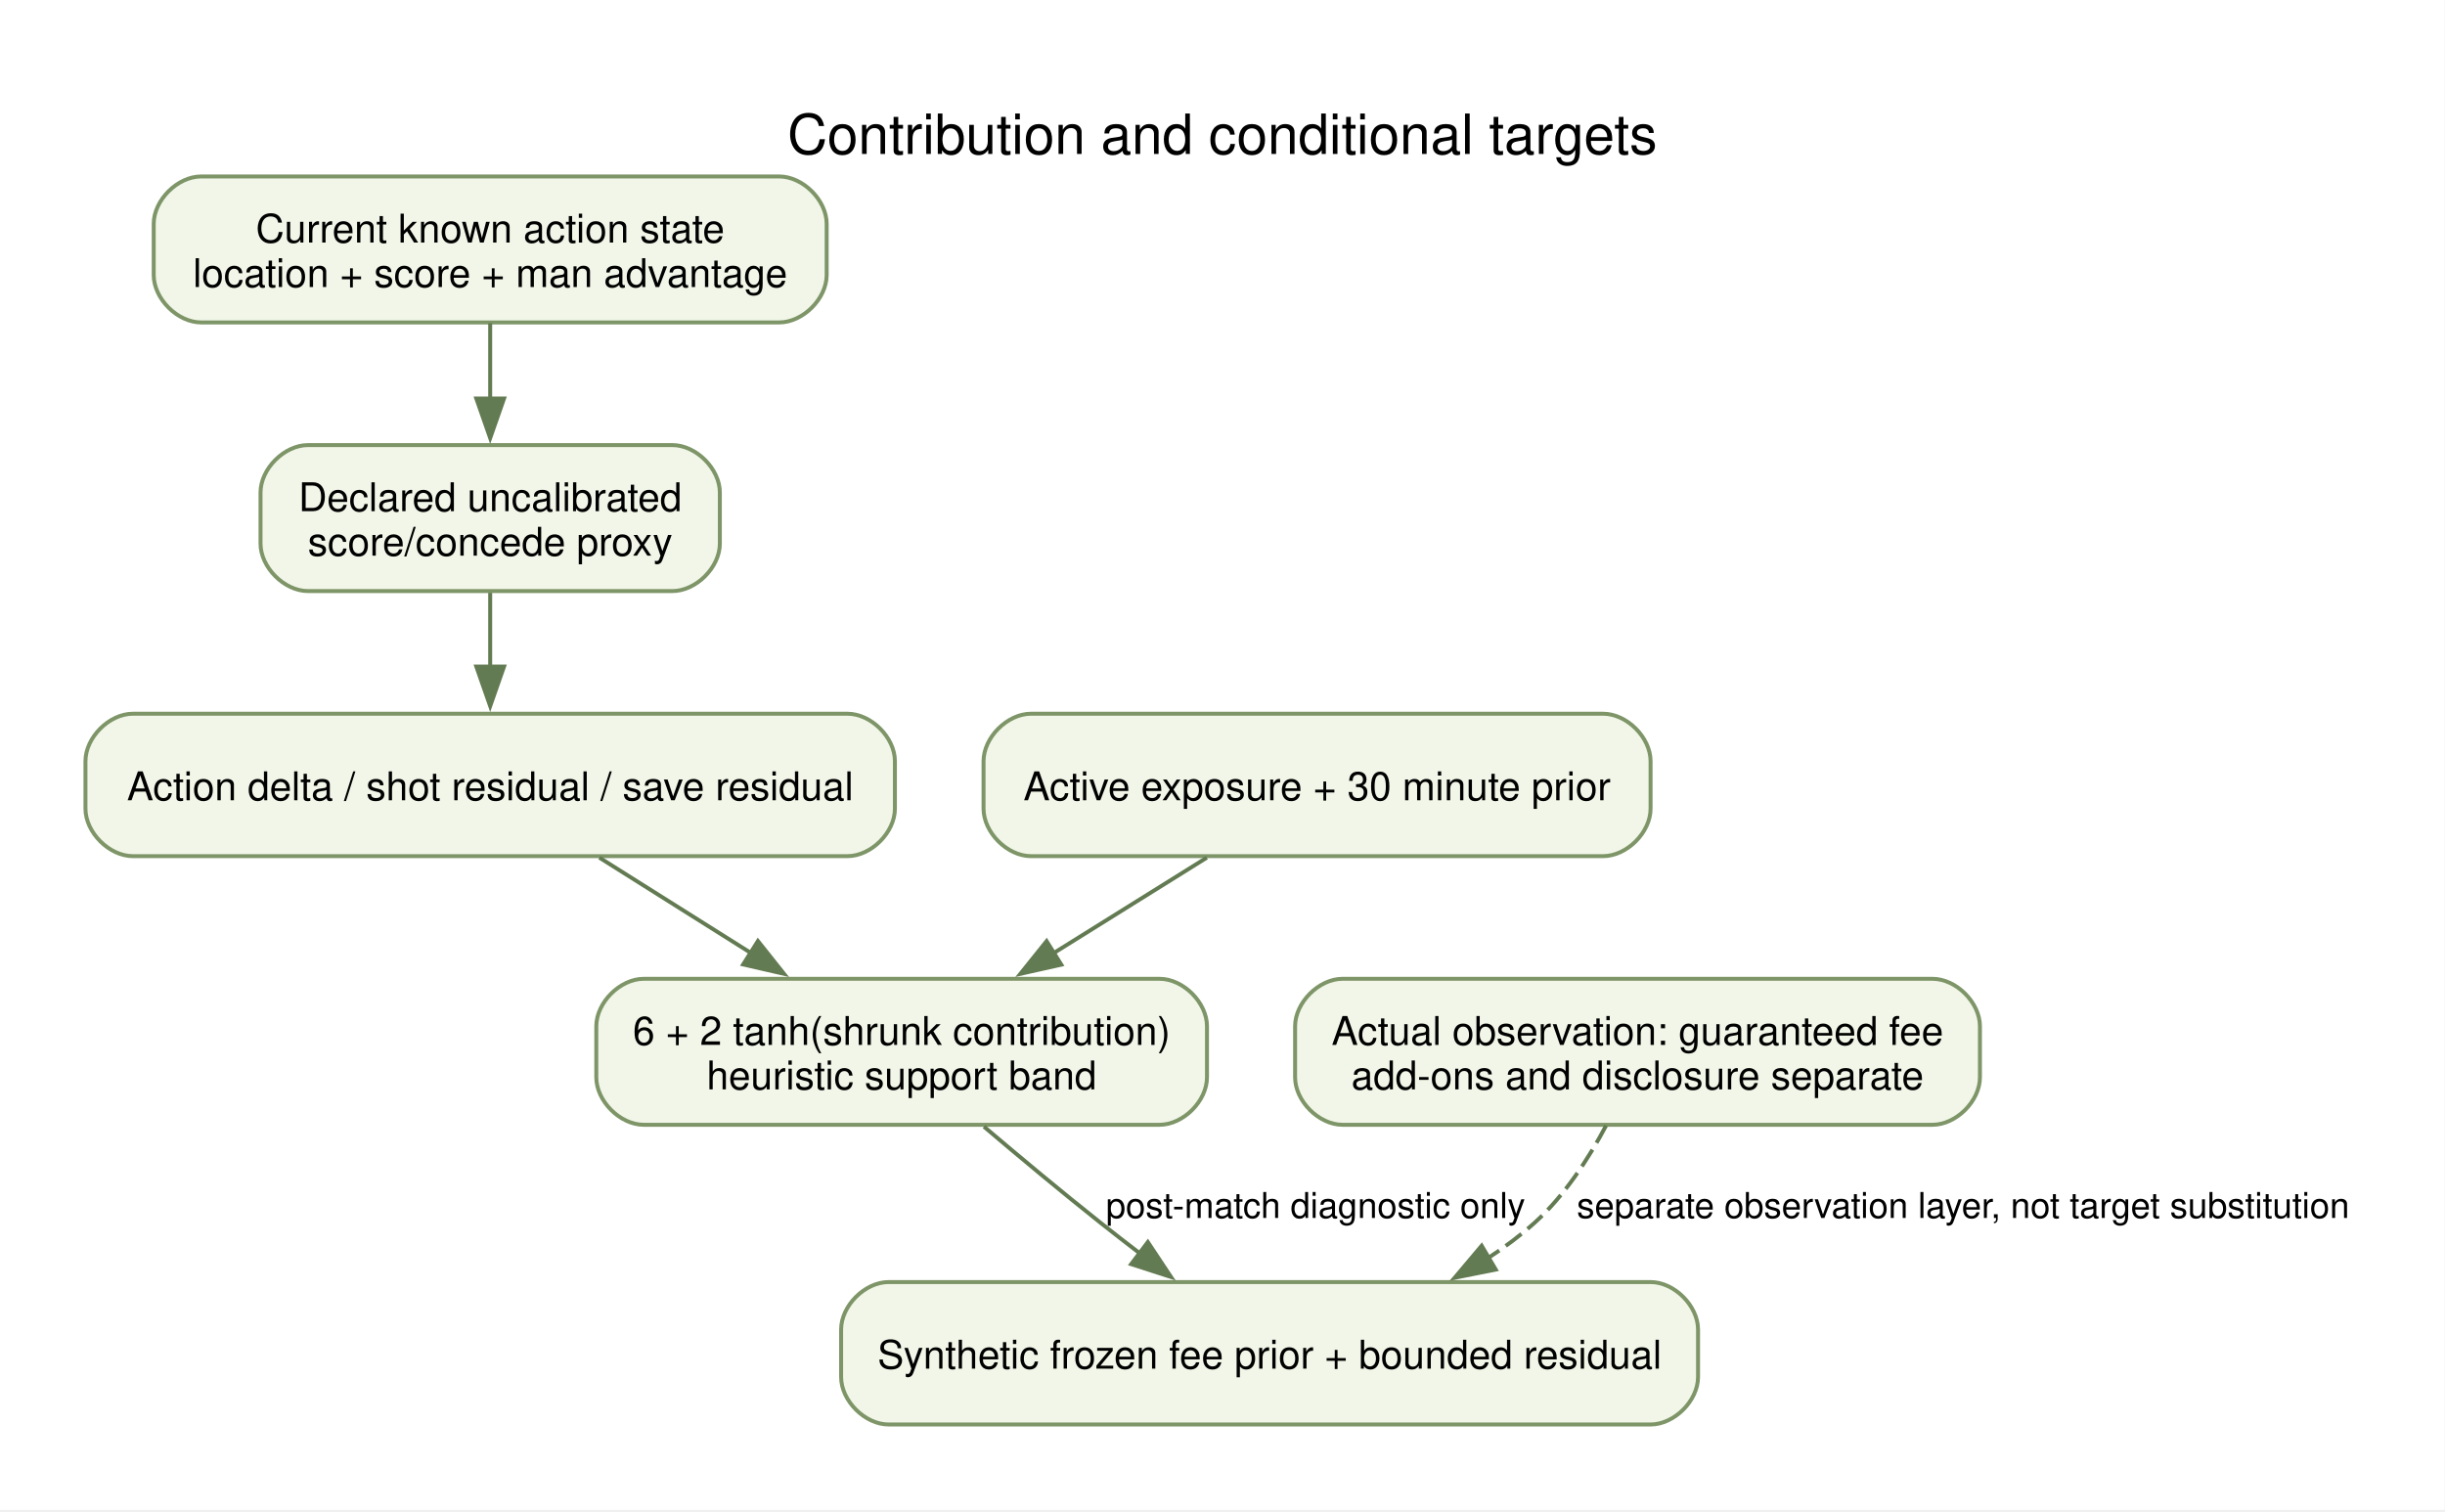
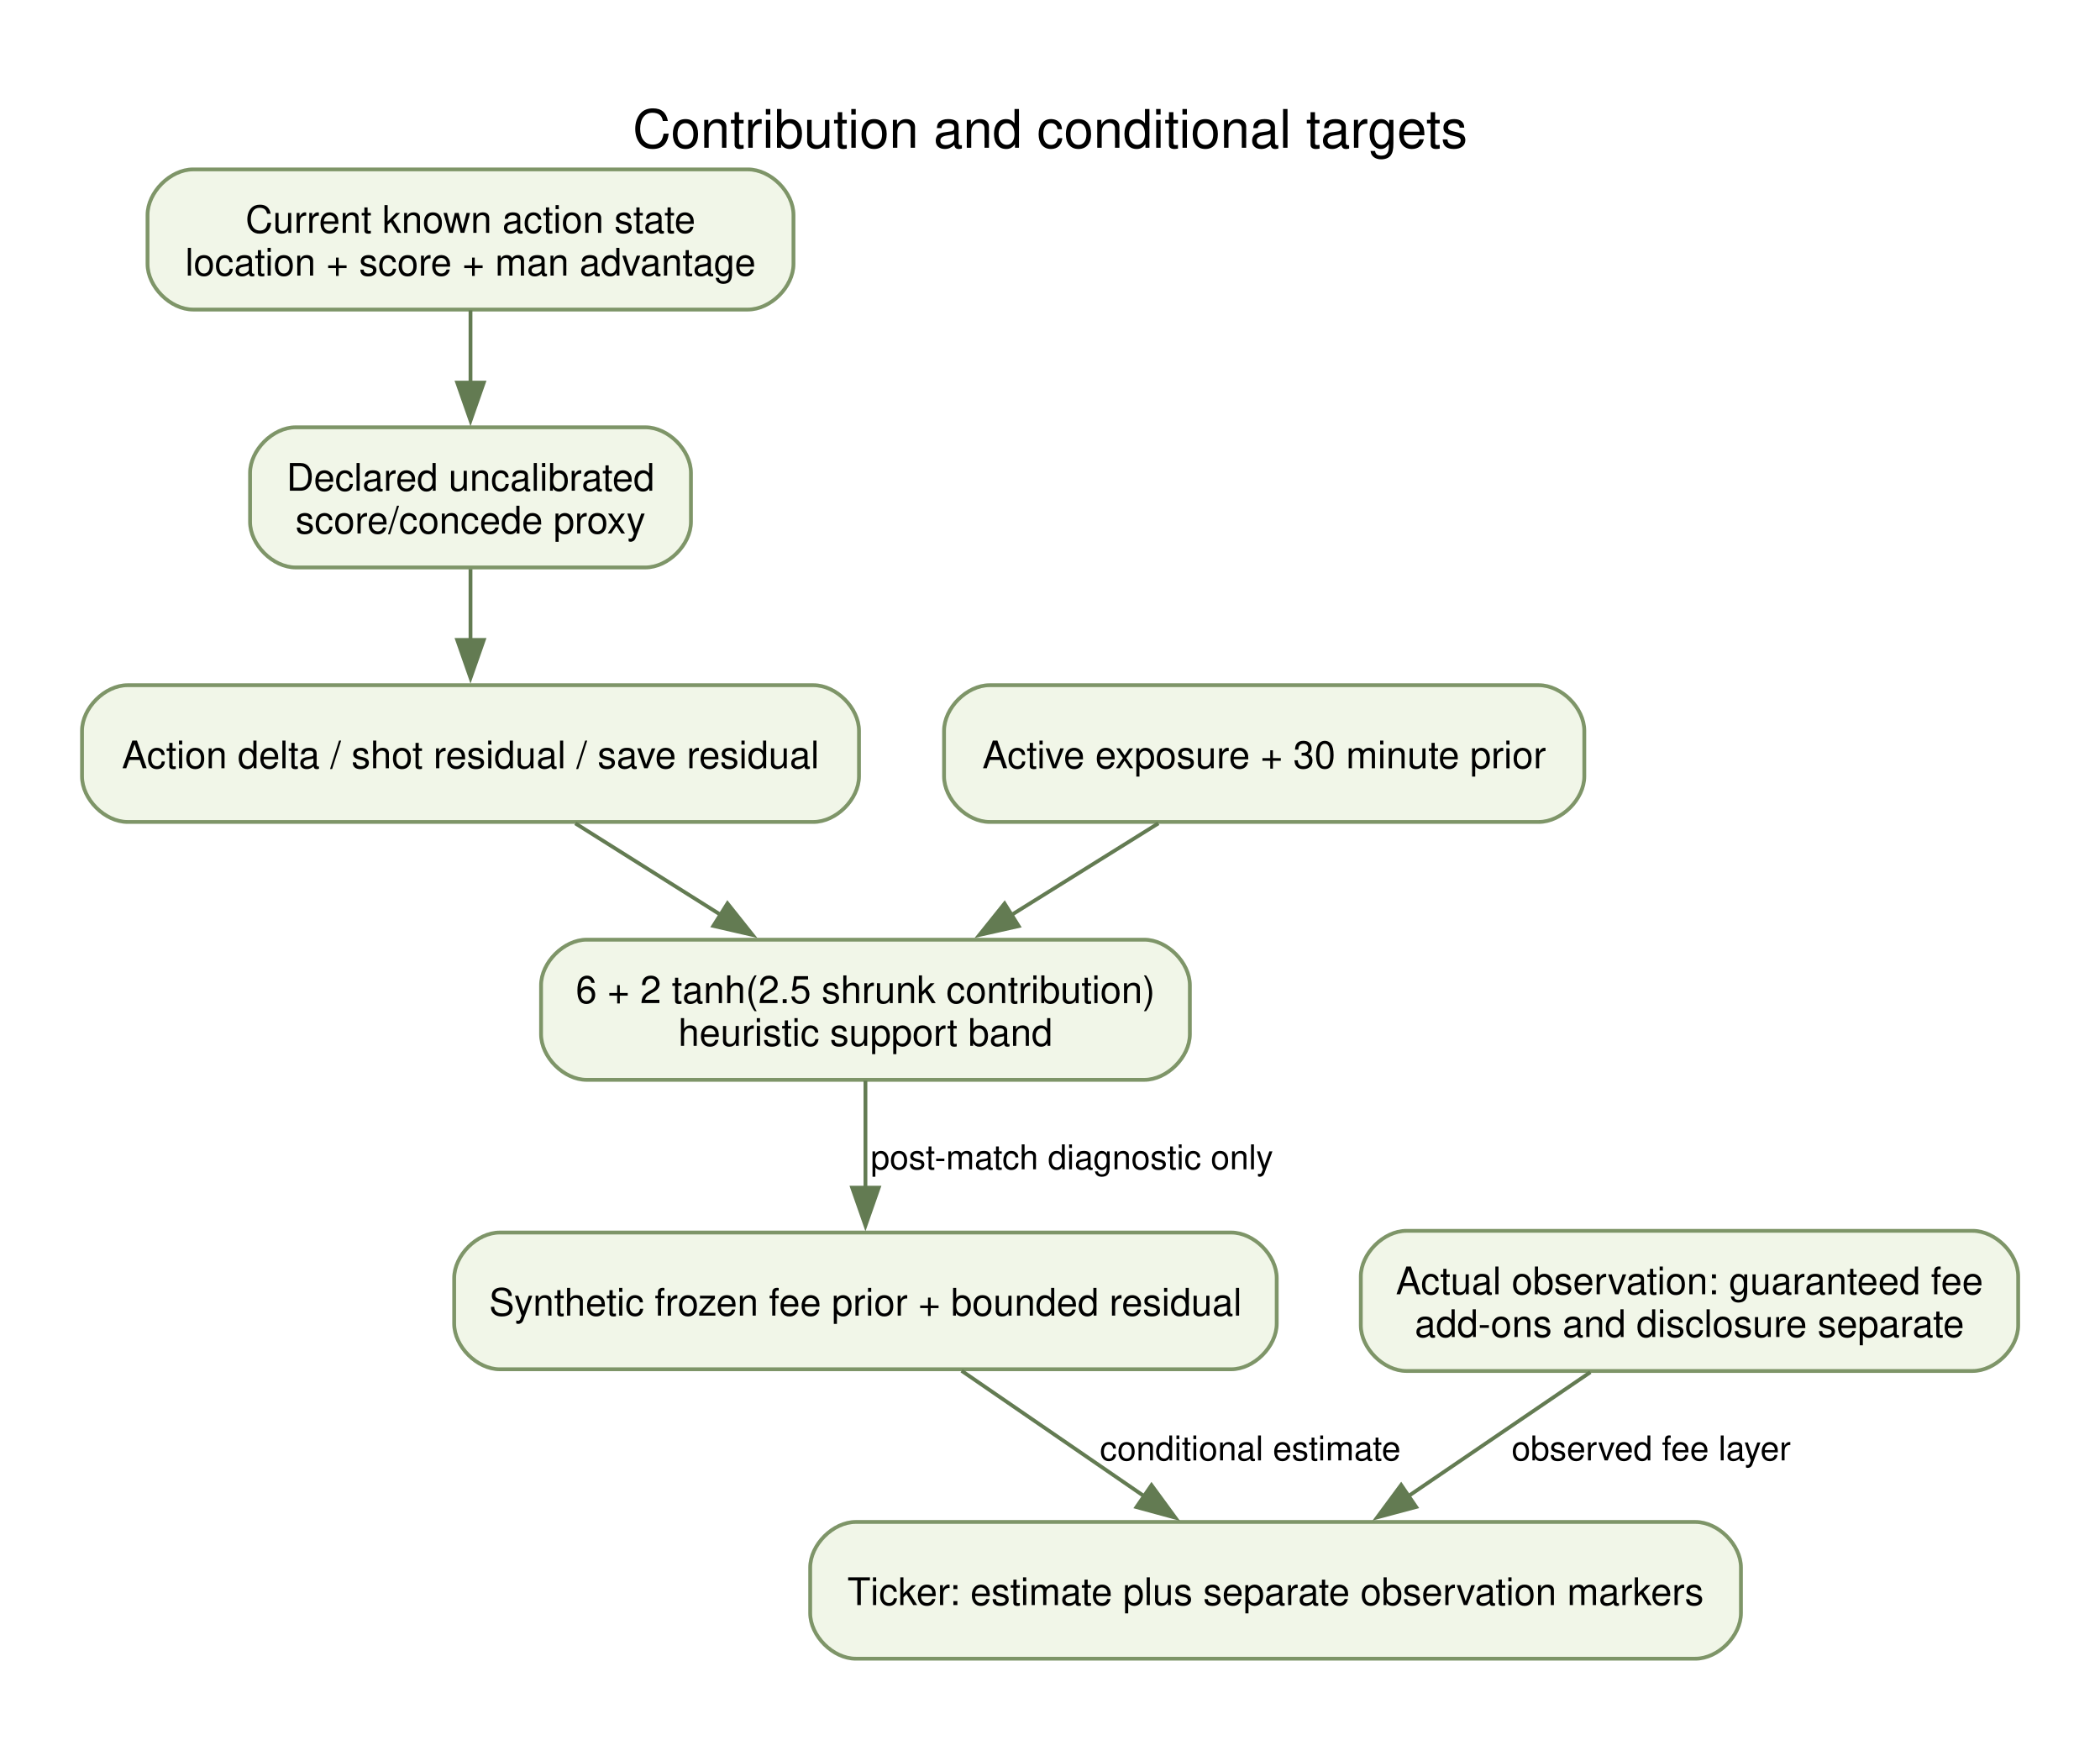
- <svg xmlns="http://www.w3.org/2000/svg" width="618pt" height="382pt" viewBox="0.00 0.00 618.00 382.00">
-   <g id="graph0" class="graph" transform="scale(1 1) rotate(0) translate(21.6 360.05)">
-     <polygon fill="white" stroke="none" points="-21.6,21.6 -21.6,-360.05 596.32,-360.05 596.32,21.6 -21.6,21.6" />
-     <text xml:space="preserve" text-anchor="middle" x="287.36" y="-321.15" font-family="Helvetica,sans-Serif" font-size="14.00">Contribution and conditional targets</text>
+ <svg xmlns="http://www.w3.org/2000/svg" width="553pt" height="458pt" viewBox="0.00 0.00 553.00 458.00">
+   <g id="graph0" class="graph" transform="scale(1 1) rotate(0) translate(21.6 436.7)">
+     <polygon fill="white" stroke="none" points="-21.6,21.6 -21.6,-436.7 531.45,-436.7 531.45,21.6 -21.6,21.6" />
+     <text xml:space="preserve" text-anchor="middle" x="254.93" y="-397.8" font-family="Helvetica,sans-Serif" font-size="14.00">Contribution and conditional targets</text>
    <g id="node1" class="node">
-       <path fill="#f1f6e8" stroke="#7e9568" d="M175.35,-315.45C175.35,-315.45 29.25,-315.45 29.25,-315.45 23.25,-315.45 17.25,-309.45 17.25,-303.45 17.25,-303.45 17.25,-290.55 17.25,-290.55 17.25,-284.55 23.25,-278.55 29.25,-278.55 29.25,-278.55 175.35,-278.55 175.35,-278.55 181.35,-278.55 187.35,-284.55 187.35,-290.55 187.35,-290.55 187.35,-303.45 187.35,-303.45 187.35,-309.45 181.35,-315.45 175.35,-315.45" />
-       <text xml:space="preserve" text-anchor="middle" x="102.3" y="-298.75" font-family="Helvetica,sans-Serif" font-size="10.00">Current known action state</text>
-       <text xml:space="preserve" text-anchor="middle" x="102.3" y="-287.5" font-family="Helvetica,sans-Serif" font-size="10.00">location + score + man advantage</text>
+       <path fill="#f1f6e8" stroke="#7e9568" d="M175.35,-392.1C175.35,-392.1 29.25,-392.1 29.25,-392.1 23.25,-392.1 17.25,-386.1 17.25,-380.1 17.25,-380.1 17.25,-367.2 17.25,-367.2 17.25,-361.2 23.25,-355.2 29.25,-355.2 29.25,-355.2 175.35,-355.2 175.35,-355.2 181.35,-355.2 187.35,-361.2 187.35,-367.2 187.35,-367.2 187.35,-380.1 187.35,-380.1 187.35,-386.1 181.35,-392.1 175.35,-392.1" />
+       <text xml:space="preserve" text-anchor="middle" x="102.3" y="-375.4" font-family="Helvetica,sans-Serif" font-size="10.00">Current known action state</text>
+       <text xml:space="preserve" text-anchor="middle" x="102.3" y="-364.15" font-family="Helvetica,sans-Serif" font-size="10.00">location + score + man advantage</text>
    </g>
    <g id="node2" class="node">
-       <path fill="#f1f6e8" stroke="#7e9568" d="M148.35,-247.55C148.35,-247.55 56.25,-247.55 56.25,-247.55 50.25,-247.55 44.25,-241.55 44.25,-235.55 44.25,-235.55 44.25,-222.65 44.25,-222.65 44.25,-216.65 50.25,-210.65 56.25,-210.65 56.25,-210.65 148.35,-210.65 148.35,-210.65 154.35,-210.65 160.35,-216.65 160.35,-222.65 160.35,-222.65 160.35,-235.55 160.35,-235.55 160.35,-241.55 154.35,-247.55 148.35,-247.55" />
-       <text xml:space="preserve" text-anchor="middle" x="102.3" y="-230.85" font-family="Helvetica,sans-Serif" font-size="10.00">Declared uncalibrated</text>
-       <text xml:space="preserve" text-anchor="middle" x="102.3" y="-219.6" font-family="Helvetica,sans-Serif" font-size="10.00">score/concede proxy</text>
+       <path fill="#f1f6e8" stroke="#7e9568" d="M148.35,-324.2C148.35,-324.2 56.25,-324.2 56.25,-324.2 50.25,-324.2 44.25,-318.2 44.25,-312.2 44.25,-312.2 44.25,-299.3 44.25,-299.3 44.25,-293.3 50.25,-287.3 56.25,-287.3 56.25,-287.3 148.35,-287.3 148.35,-287.3 154.35,-287.3 160.35,-293.3 160.35,-299.3 160.35,-299.3 160.35,-312.2 160.35,-312.2 160.35,-318.2 154.35,-324.2 148.35,-324.2" />
+       <text xml:space="preserve" text-anchor="middle" x="102.3" y="-307.5" font-family="Helvetica,sans-Serif" font-size="10.00">Declared uncalibrated</text>
+       <text xml:space="preserve" text-anchor="middle" x="102.3" y="-296.25" font-family="Helvetica,sans-Serif" font-size="10.00">score/concede proxy</text>
    </g>
    <g id="edge1" class="edge">
-       <path fill="none" stroke="#637b52" d="M102.3,-278.34C102.3,-272.43 102.3,-265.68 102.3,-259.13" />
-       <polygon fill="#637b52" stroke="#637b52" points="105.8,-259.32 102.3,-249.32 98.8,-259.32 105.8,-259.32" />
+       <path fill="none" stroke="#637b52" d="M102.3,-354.99C102.3,-349.08 102.3,-342.33 102.3,-335.78" />
+       <polygon fill="#637b52" stroke="#637b52" points="105.8,-335.97 102.3,-325.97 98.8,-335.97 105.8,-335.97" />
    </g>
    <g id="node3" class="node">
-       <path fill="#f1f6e8" stroke="#7e9568" d="M192.6,-179.65C192.6,-179.65 12,-179.65 12,-179.65 6,-179.65 0,-173.65 0,-167.65 0,-167.65 0,-155.65 0,-155.65 0,-149.65 6,-143.65 12,-143.65 12,-143.65 192.6,-143.65 192.6,-143.65 198.6,-143.65 204.6,-149.65 204.6,-155.65 204.6,-155.65 204.6,-167.65 204.6,-167.65 204.6,-173.65 198.6,-179.65 192.6,-179.65" />
-       <text xml:space="preserve" text-anchor="middle" x="102.3" y="-157.78" font-family="Helvetica,sans-Serif" font-size="10.00">Action delta / shot residual / save residual</text>
+       <path fill="#f1f6e8" stroke="#7e9568" d="M192.6,-256.3C192.6,-256.3 12,-256.3 12,-256.3 6,-256.3 0,-250.3 0,-244.3 0,-244.3 0,-232.3 0,-232.3 0,-226.3 6,-220.3 12,-220.3 12,-220.3 192.6,-220.3 192.6,-220.3 198.6,-220.3 204.6,-226.3 204.6,-232.3 204.6,-232.3 204.6,-244.3 204.6,-244.3 204.6,-250.3 198.6,-256.3 192.6,-256.3" />
+       <text xml:space="preserve" text-anchor="middle" x="102.3" y="-234.43" font-family="Helvetica,sans-Serif" font-size="10.00">Action delta / shot residual / save residual</text>
    </g>
    <g id="edge2" class="edge">
-       <path fill="none" stroke="#637b52" d="M102.3,-210.22C102.3,-204.35 102.3,-197.68 102.3,-191.22" />
-       <polygon fill="#637b52" stroke="#637b52" points="105.8,-191.57 102.3,-181.57 98.8,-191.57 105.8,-191.57" />
+       <path fill="none" stroke="#637b52" d="M102.3,-286.87C102.3,-281 102.3,-274.33 102.3,-267.87" />
+       <polygon fill="#637b52" stroke="#637b52" points="105.8,-268.22 102.3,-258.22 98.8,-268.22 105.8,-268.22" />
    </g>
    <g id="node5" class="node">
-       <path fill="#f1f6e8" stroke="#7e9568" d="M271.48,-112.65C271.48,-112.65 141.12,-112.65 141.12,-112.65 135.12,-112.65 129.12,-106.65 129.12,-100.65 129.12,-100.65 129.12,-87.75 129.12,-87.75 129.12,-81.75 135.12,-75.75 141.12,-75.75 141.12,-75.75 271.48,-75.75 271.48,-75.75 277.48,-75.75 283.48,-81.75 283.48,-87.75 283.48,-87.75 283.48,-100.65 283.48,-100.65 283.48,-106.65 277.48,-112.65 271.48,-112.65" />
-       <text xml:space="preserve" text-anchor="middle" x="206.3" y="-95.95" font-family="Helvetica,sans-Serif" font-size="10.00">6 + 2 tanh(shrunk contribution)</text>
-       <text xml:space="preserve" text-anchor="middle" x="206.3" y="-84.7" font-family="Helvetica,sans-Serif" font-size="10.00">heuristic support band</text>
+       <path fill="#f1f6e8" stroke="#7e9568" d="M279.73,-189.3C279.73,-189.3 132.88,-189.3 132.88,-189.3 126.88,-189.3 120.88,-183.3 120.88,-177.3 120.88,-177.3 120.88,-164.4 120.88,-164.4 120.88,-158.4 126.88,-152.4 132.88,-152.4 132.88,-152.4 279.73,-152.4 279.73,-152.4 285.73,-152.4 291.73,-158.4 291.73,-164.4 291.73,-164.4 291.73,-177.3 291.73,-177.3 291.73,-183.3 285.73,-189.3 279.73,-189.3" />
+       <text xml:space="preserve" text-anchor="middle" x="206.3" y="-172.6" font-family="Helvetica,sans-Serif" font-size="10.00">6 + 2 tanh(2.5 shrunk contribution)</text>
+       <text xml:space="preserve" text-anchor="middle" x="206.3" y="-161.35" font-family="Helvetica,sans-Serif" font-size="10.00">heuristic support band</text>
    </g>
    <g id="edge3" class="edge">
-       <path fill="none" stroke="#637b52" d="M129.9,-143.28C141.69,-135.86 155.66,-127.07 168.4,-119.05" />
-       <polygon fill="#637b52" stroke="#637b52" points="169.97,-122.2 176.57,-113.91 166.24,-116.28 169.97,-122.2" />
+       <path fill="none" stroke="#637b52" d="M129.9,-219.93C141.69,-212.51 155.66,-203.72 168.4,-195.7" />
+       <polygon fill="#637b52" stroke="#637b52" points="169.97,-198.85 176.57,-190.56 166.24,-192.93 169.97,-198.85" />
    </g>
    <g id="node4" class="node">
-       <path fill="#f1f6e8" stroke="#7e9568" d="M383.6,-179.65C383.6,-179.65 239,-179.65 239,-179.65 233,-179.65 227,-173.65 227,-167.65 227,-167.65 227,-155.65 227,-155.65 227,-149.65 233,-143.65 239,-143.65 239,-143.65 383.6,-143.65 383.6,-143.65 389.6,-143.65 395.6,-149.65 395.6,-155.65 395.6,-155.65 395.6,-167.65 395.6,-167.65 395.6,-173.65 389.6,-179.65 383.6,-179.65" />
-       <text xml:space="preserve" text-anchor="middle" x="311.3" y="-157.78" font-family="Helvetica,sans-Serif" font-size="10.00">Active exposure + 30 minute prior</text>
+       <path fill="#f1f6e8" stroke="#7e9568" d="M383.6,-256.3C383.6,-256.3 239,-256.3 239,-256.3 233,-256.3 227,-250.3 227,-244.3 227,-244.3 227,-232.3 227,-232.3 227,-226.3 233,-220.3 239,-220.3 239,-220.3 383.6,-220.3 383.6,-220.3 389.6,-220.3 395.6,-226.3 395.6,-232.3 395.6,-232.3 395.6,-244.3 395.6,-244.3 395.6,-250.3 389.6,-256.3 383.6,-256.3" />
+       <text xml:space="preserve" text-anchor="middle" x="311.3" y="-234.43" font-family="Helvetica,sans-Serif" font-size="10.00">Active exposure + 30 minute prior</text>
    </g>
    <g id="edge4" class="edge">
-       <path fill="none" stroke="#637b52" d="M283.44,-143.28C271.53,-135.86 257.43,-127.07 244.57,-119.05" />
-       <polygon fill="#637b52" stroke="#637b52" points="246.65,-116.23 236.31,-113.91 242.94,-122.17 246.65,-116.23" />
+       <path fill="none" stroke="#637b52" d="M283.44,-219.93C271.53,-212.51 257.43,-203.72 244.57,-195.7" />
+       <polygon fill="#637b52" stroke="#637b52" points="246.65,-192.88 236.31,-190.56 242.94,-198.82 246.65,-192.88" />
    </g>
    <g id="node6" class="node">
-       <path fill="#f1f6e8" stroke="#7e9568" d="M395.6,-36C395.6,-36 203,-36 203,-36 197,-36 191,-30 191,-24 191,-24 191,-12 191,-12 191,-6 197,0 203,0 203,0 395.6,0 395.6,0 401.6,0 407.6,-6 407.6,-12 407.6,-12 407.6,-24 407.6,-24 407.6,-30 401.6,-36 395.6,-36" />
-       <text xml:space="preserve" text-anchor="middle" x="299.3" y="-14.12" font-family="Helvetica,sans-Serif" font-size="10.00">Synthetic frozen fee prior + bounded residual</text>
+       <path fill="#f1f6e8" stroke="#7e9568" d="M302.6,-112.2C302.6,-112.2 110,-112.2 110,-112.2 104,-112.2 98,-106.2 98,-100.2 98,-100.2 98,-88.2 98,-88.2 98,-82.2 104,-76.2 110,-76.2 110,-76.2 302.6,-76.2 302.6,-76.2 308.6,-76.2 314.6,-82.2 314.6,-88.2 314.6,-88.2 314.6,-100.2 314.6,-100.2 314.6,-106.2 308.6,-112.2 302.6,-112.2" />
+       <text xml:space="preserve" text-anchor="middle" x="206.3" y="-90.33" font-family="Helvetica,sans-Serif" font-size="10.00">Synthetic frozen fee prior + bounded residual</text>
    </g>
    <g id="edge5" class="edge">
-       <path fill="none" stroke="#637b52" d="M227.11,-75.28C236.07,-67.67 246.73,-58.79 256.55,-51 259.79,-48.43 263.2,-45.78 266.62,-43.16" />
-       <polygon fill="#637b52" stroke="#637b52" points="268.53,-46.11 274.39,-37.28 264.31,-40.53 268.53,-46.11" />
-       <text xml:space="preserve" text-anchor="middle" x="310.93" y="-52.2" font-family="Helvetica,sans-Serif" font-size="9.00">post-match diagnostic only</text>
+       <path fill="none" stroke="#637b52" d="M206.3,-152.16C206.3,-143.73 206.3,-133.44 206.3,-123.93" />
+       <polygon fill="#637b52" stroke="#637b52" points="209.8,-124.02 206.3,-114.02 202.8,-124.02 209.8,-124.02" />
+       <text xml:space="preserve" text-anchor="middle" x="260.68" y="-128.85" font-family="Helvetica,sans-Serif" font-size="9.00">post-match diagnostic only</text>
+     </g>
+     <g id="node8" class="node">
+       <path fill="#f1f6e8" stroke="#7e9568" d="M424.85,-36C424.85,-36 203.75,-36 203.75,-36 197.75,-36 191.75,-30 191.75,-24 191.75,-24 191.75,-12 191.75,-12 191.75,-6 197.75,0 203.75,0 203.75,0 424.85,0 424.85,0 430.85,0 436.85,-6 436.85,-12 436.85,-12 436.85,-24 436.85,-24 436.85,-30 430.85,-36 424.85,-36" />
+       <text xml:space="preserve" text-anchor="middle" x="314.3" y="-14.12" font-family="Helvetica,sans-Serif" font-size="10.00">Ticker: estimate plus separate observation markers</text>
+     </g>
+     <g id="edge6" class="edge">
+       <path fill="none" stroke="#637b52" d="M231.62,-75.8C245.97,-65.94 264.14,-53.46 279.78,-42.72" />
+       <polygon fill="#637b52" stroke="#637b52" points="281.63,-45.69 287.89,-37.14 277.67,-39.92 281.63,-45.69" />
+       <text xml:space="preserve" text-anchor="middle" x="307.64" y="-52.2" font-family="Helvetica,sans-Serif" font-size="9.00">conditional estimate</text>
    </g>
    <g id="node7" class="node">
-       <path fill="#f1f6e8" stroke="#7e9568" d="M466.85,-112.65C466.85,-112.65 317.75,-112.65 317.75,-112.65 311.75,-112.65 305.75,-106.65 305.75,-100.65 305.75,-100.65 305.75,-87.75 305.75,-87.75 305.75,-81.75 311.75,-75.75 317.75,-75.75 317.75,-75.75 466.85,-75.75 466.85,-75.75 472.85,-75.75 478.85,-81.75 478.85,-87.75 478.85,-87.75 478.85,-100.65 478.85,-100.65 478.85,-106.65 472.85,-112.65 466.85,-112.65" />
-       <text xml:space="preserve" text-anchor="middle" x="392.3" y="-95.95" font-family="Helvetica,sans-Serif" font-size="10.00">Actual observation: guaranteed fee</text>
-       <text xml:space="preserve" text-anchor="middle" x="392.3" y="-84.7" font-family="Helvetica,sans-Serif" font-size="10.00">add-ons and disclosure separate</text>
+       <path fill="#f1f6e8" stroke="#7e9568" d="M497.85,-112.65C497.85,-112.65 348.75,-112.65 348.75,-112.65 342.75,-112.65 336.75,-106.65 336.75,-100.65 336.75,-100.65 336.75,-87.75 336.75,-87.75 336.75,-81.75 342.75,-75.75 348.75,-75.75 348.75,-75.75 497.85,-75.75 497.85,-75.75 503.85,-75.75 509.85,-81.75 509.85,-87.75 509.85,-87.75 509.85,-100.65 509.85,-100.65 509.85,-106.65 503.85,-112.65 497.85,-112.65" />
+       <text xml:space="preserve" text-anchor="middle" x="423.3" y="-95.95" font-family="Helvetica,sans-Serif" font-size="10.00">Actual observation: guaranteed fee</text>
+       <text xml:space="preserve" text-anchor="middle" x="423.3" y="-84.7" font-family="Helvetica,sans-Serif" font-size="10.00">add-ons and disclosure separate</text>
    </g>
-     <g id="edge6" class="edge">
-       <path fill="none" stroke="#637b52" stroke-dasharray="5,2" d="M384.36,-75.55C379.97,-67.28 373.85,-57.79 366.3,-51 362.74,-47.8 358.8,-44.86 354.68,-42.16" />
-       <polygon fill="#637b52" stroke="#637b52" points="356.47,-39.16 346.08,-37.09 352.91,-45.19 356.47,-39.16" />
-       <text xml:space="preserve" text-anchor="middle" x="474.6" y="-52.2" font-family="Helvetica,sans-Serif" font-size="9.00">separate observation layer, not target substitution</text>
+     <g id="edge7" class="edge">
+       <path fill="none" stroke="#637b52" d="M397.19,-75.43C382.8,-65.63 364.73,-53.33 349.15,-42.72" />
+       <polygon fill="#637b52" stroke="#637b52" points="351.31,-39.96 341.07,-37.22 347.37,-45.74 351.31,-39.96" />
+       <text xml:space="preserve" text-anchor="middle" x="413.2" y="-52.2" font-family="Helvetica,sans-Serif" font-size="9.00">observed fee layer</text>
    </g>
  </g>
</svg>
